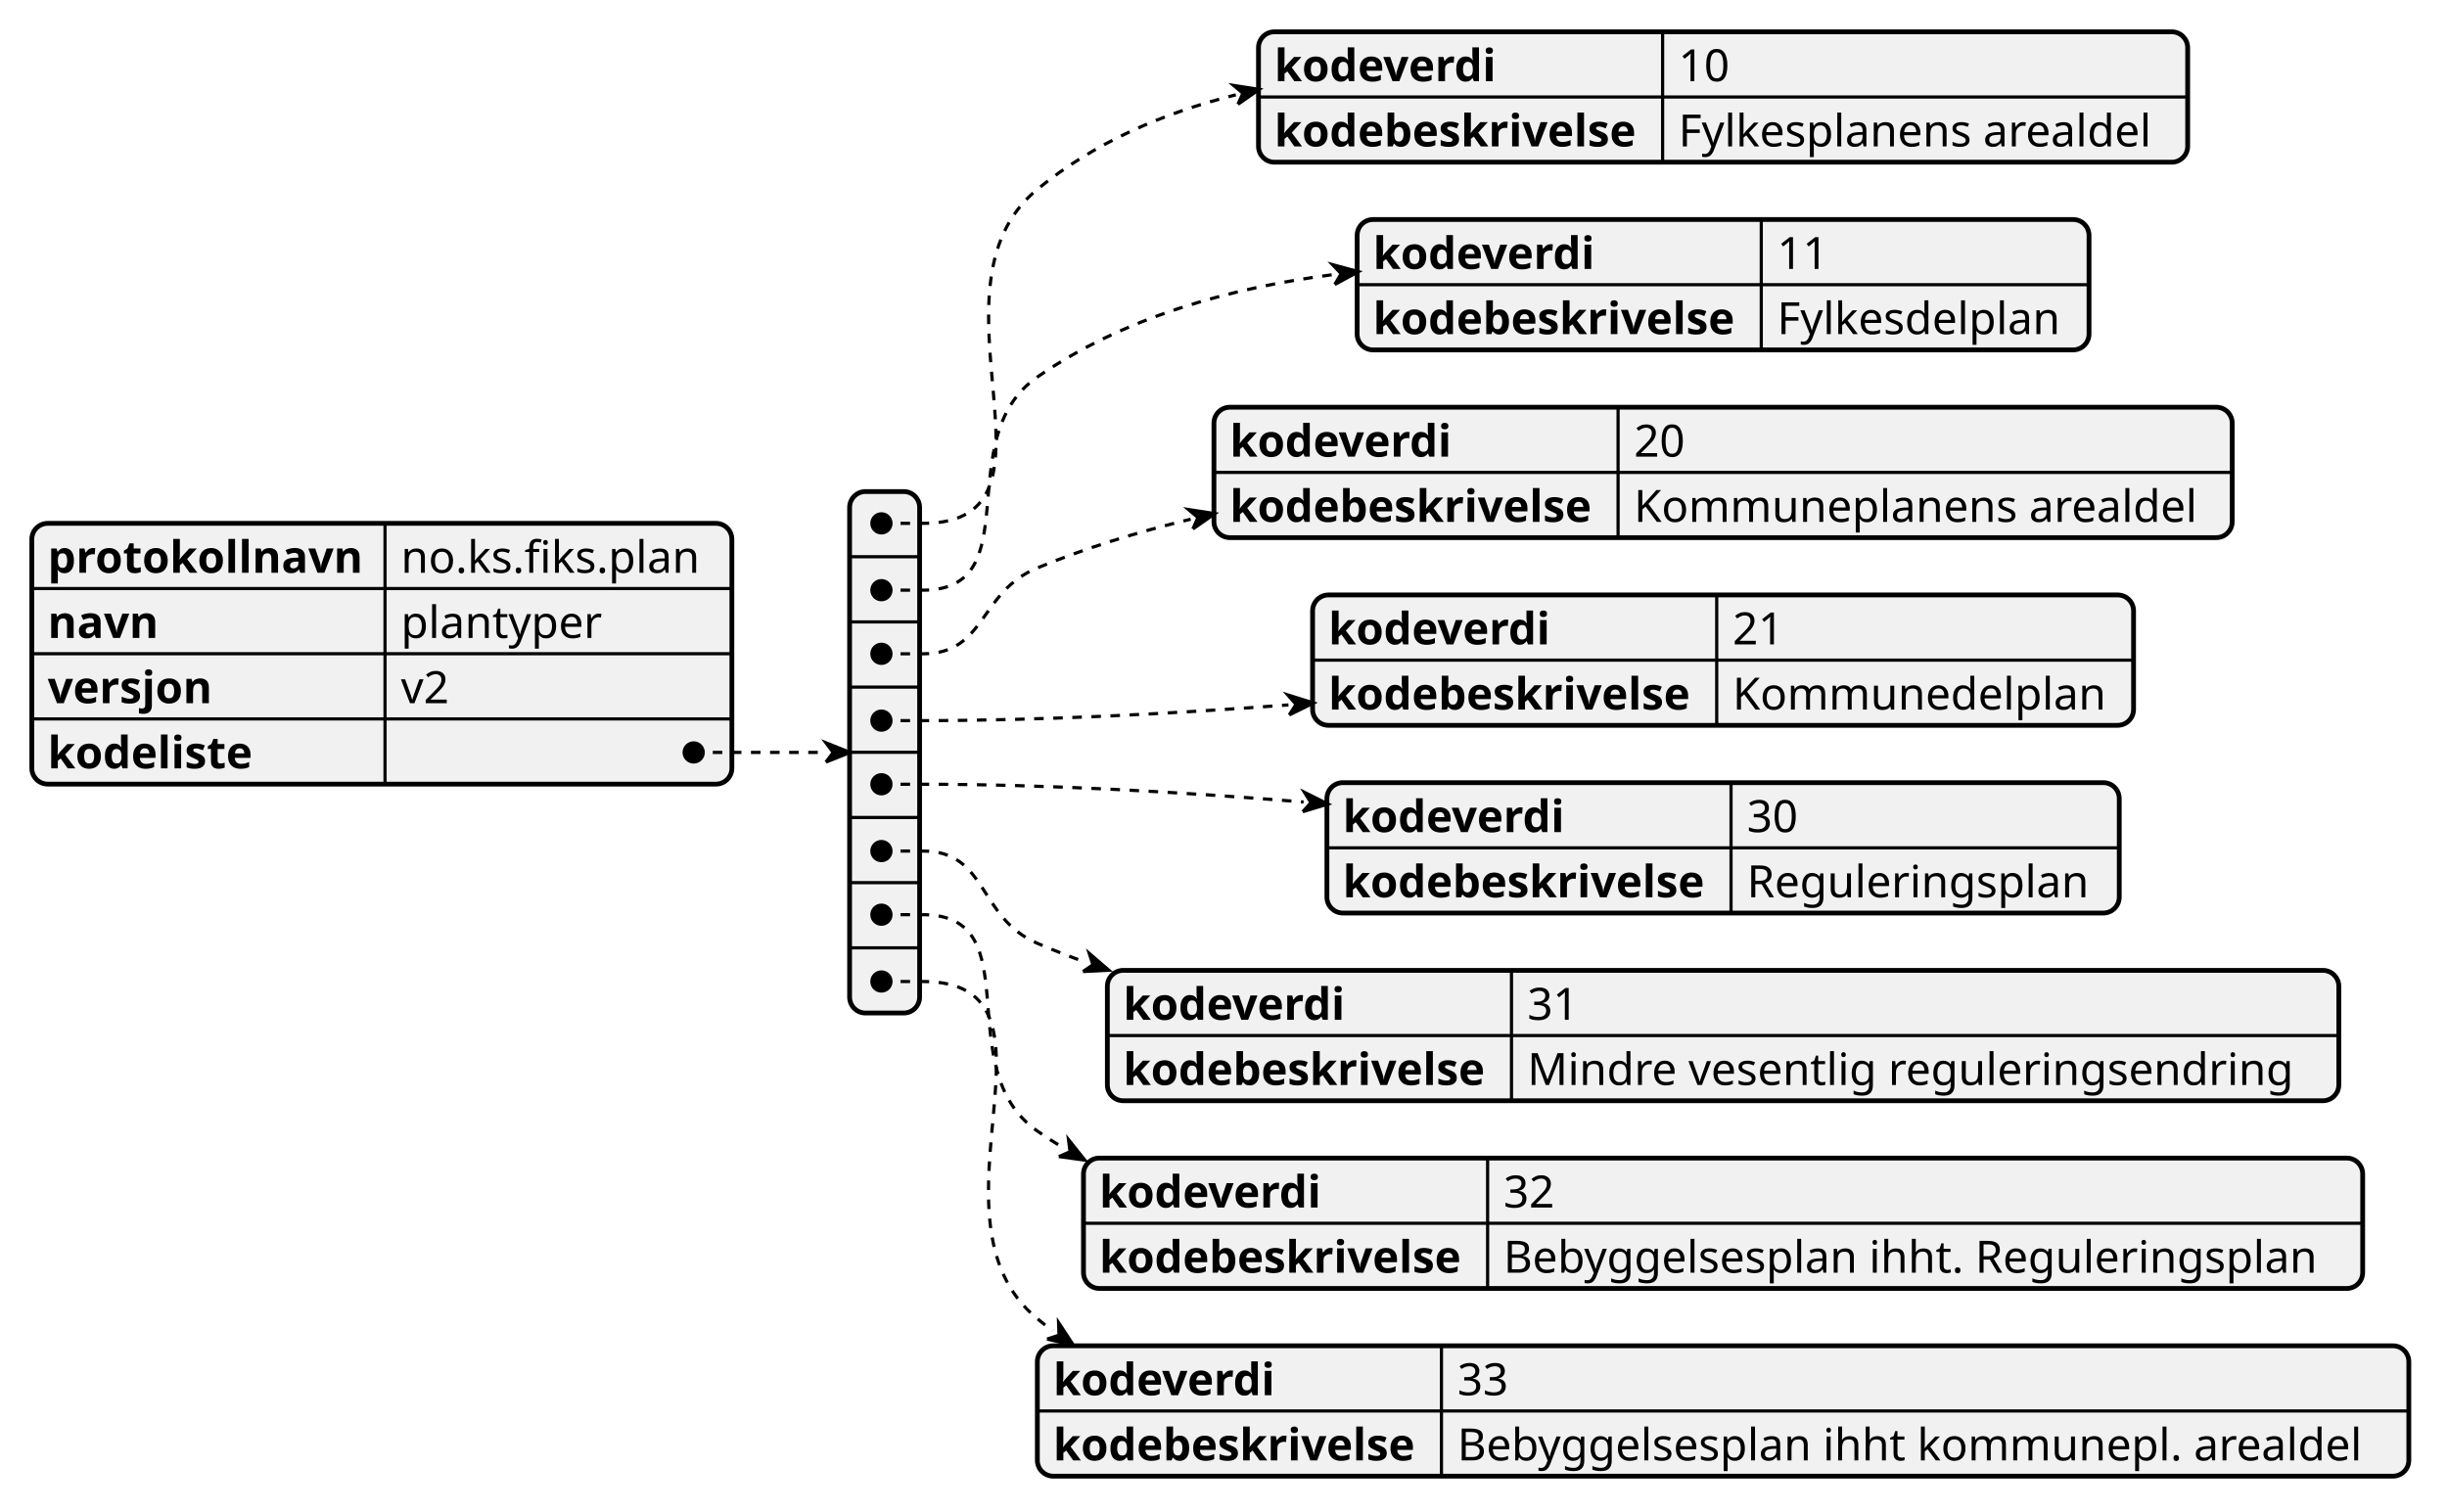
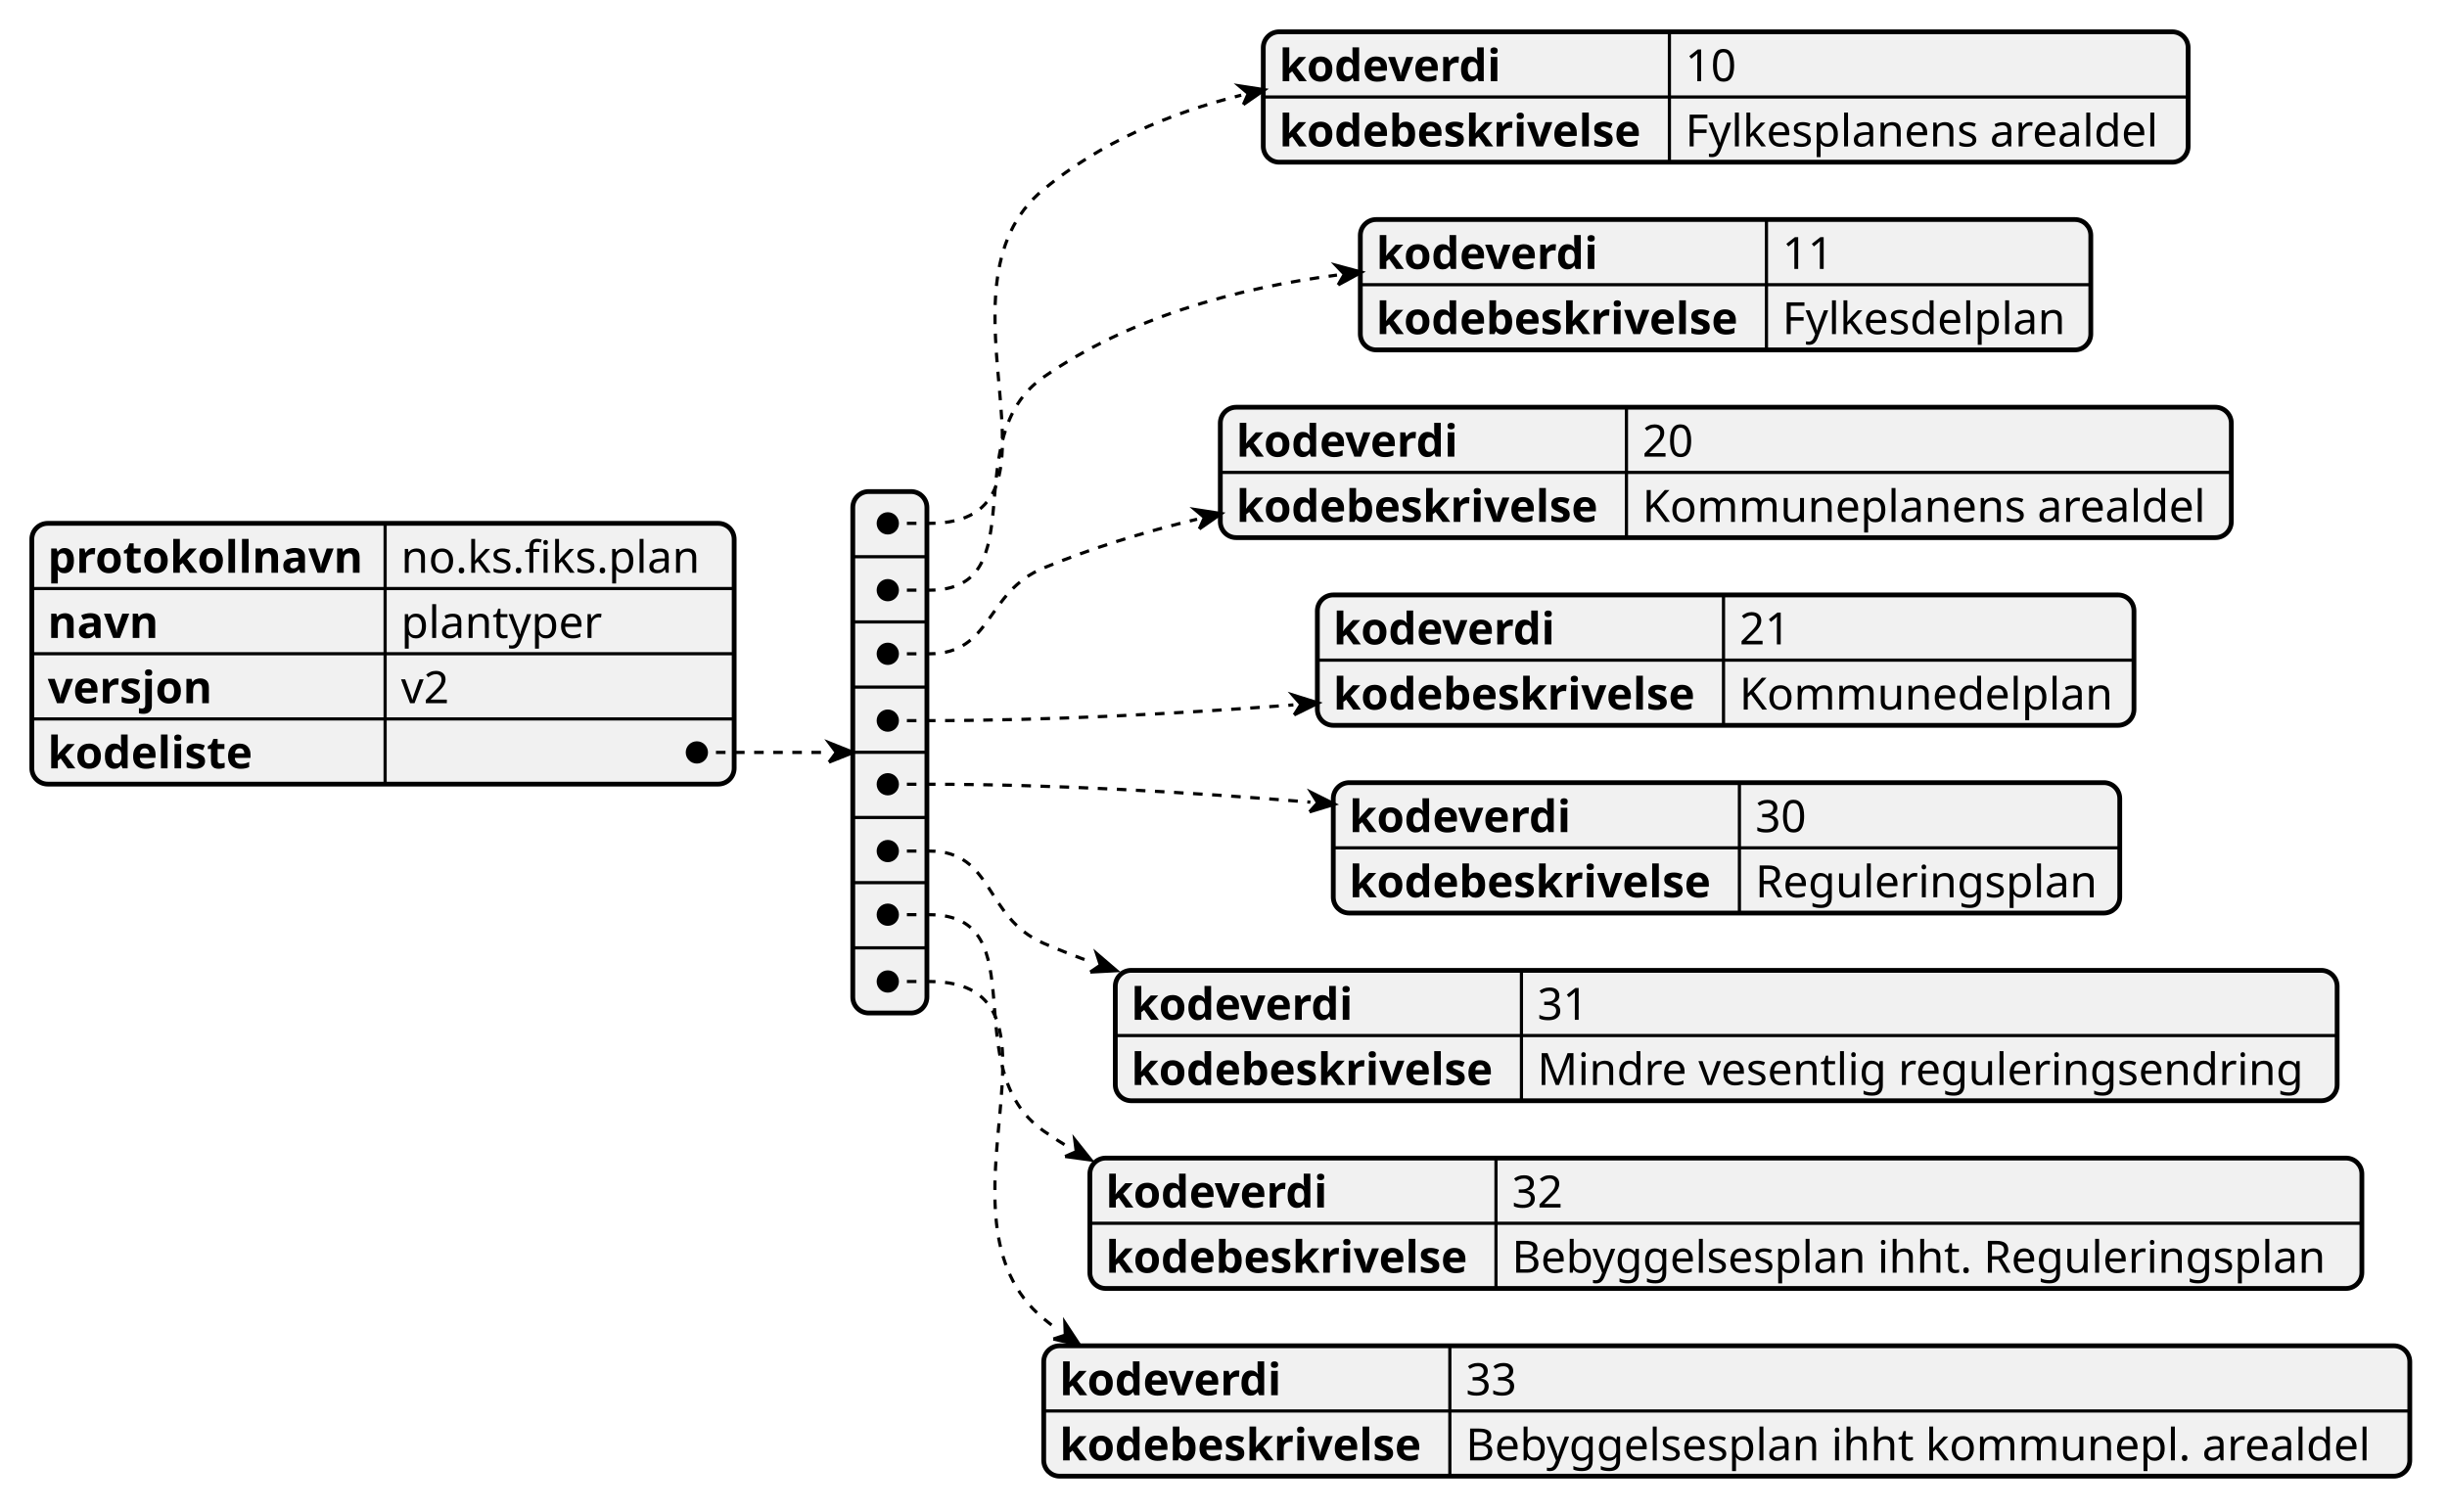
- <svg xmlns="http://www.w3.org/2000/svg" contentStyleType="text/css" height="475px" preserveAspectRatio="none" style="width:769px;height:475px;background:#FFFFFF;" version="1.1" viewBox="0 0 769 475" width="769px" zoomAndPan="magnify">
+ <svg xmlns="http://www.w3.org/2000/svg" contentStyleType="text/css" data-diagram-type="JSON" height="475px" preserveAspectRatio="none" style="width:769px;height:475px;background:#FFFFFF;" version="1.1" viewBox="0 0 769 475" width="769px" zoomAndPan="magnify">
  <defs />
  <g>
-     <rect fill="#F1F1F1" height="81.953" rx="5" ry="5" style="stroke:#F1F1F1;stroke-width:1.5;" width="220" x="10" y="164.5" />
-     <text fill="#000000" font-family="sans-serif" font-size="14" font-weight="bold" lengthAdjust="spacing" textLength="101" x="15" y="180.035">protokollnavn</text>
-     <text fill="#000000" font-family="sans-serif" font-size="14" lengthAdjust="spacing" textLength="99" x="126" y="180.035">no.ks.fiks.plan</text>
-     <line style="stroke:#000000;stroke-width:1.0;" x1="121" x2="121" y1="164.5" y2="184.988" />
-     <line style="stroke:#000000;stroke-width:1.0;" x1="10" x2="230" y1="184.988" y2="184.988" />
-     <text fill="#000000" font-family="sans-serif" font-size="14" font-weight="bold" lengthAdjust="spacing" textLength="34" x="15" y="200.523">navn</text>
-     <text fill="#000000" font-family="sans-serif" font-size="14" lengthAdjust="spacing" textLength="65" x="126" y="200.523">plantyper</text>
-     <line style="stroke:#000000;stroke-width:1.0;" x1="121" x2="121" y1="184.988" y2="205.477" />
-     <line style="stroke:#000000;stroke-width:1.0;" x1="10" x2="230" y1="205.477" y2="205.477" />
-     <text fill="#000000" font-family="sans-serif" font-size="14" font-weight="bold" lengthAdjust="spacing" textLength="53" x="15" y="221.012">versjon</text>
-     <text fill="#000000" font-family="sans-serif" font-size="14" lengthAdjust="spacing" textLength="16" x="126" y="221.012">v2</text>
-     <line style="stroke:#000000;stroke-width:1.0;" x1="121" x2="121" y1="205.477" y2="225.965" />
-     <line style="stroke:#000000;stroke-width:1.0;" x1="10" x2="230" y1="225.965" y2="225.965" />
-     <text fill="#000000" font-family="sans-serif" font-size="14" font-weight="bold" lengthAdjust="spacing" textLength="67" x="15" y="241.5">kodeliste</text>
-     <text fill="#000000" font-family="sans-serif" font-size="14" lengthAdjust="spacing" textLength="12" x="126" y="241.5">   </text>
-     <line style="stroke:#000000;stroke-width:1.0;" x1="121" x2="121" y1="225.965" y2="246.453" />
-     <rect fill="none" height="81.953" rx="5" ry="5" style="stroke:#000000;stroke-width:1.5;" width="220" x="10" y="164.5" />
-     <rect fill="#F1F1F1" height="163.906" rx="5" ry="5" style="stroke:#F1F1F1;stroke-width:1.5;" width="22" x="267" y="154.5" />
-     <text fill="#000000" font-family="sans-serif" font-size="14" lengthAdjust="spacing" textLength="12" x="272" y="170.035">   </text>
-     <line style="stroke:#000000;stroke-width:1.0;" x1="267" x2="289" y1="174.988" y2="174.988" />
-     <text fill="#000000" font-family="sans-serif" font-size="14" lengthAdjust="spacing" textLength="12" x="272" y="190.523">   </text>
-     <line style="stroke:#000000;stroke-width:1.0;" x1="267" x2="289" y1="195.477" y2="195.477" />
-     <text fill="#000000" font-family="sans-serif" font-size="14" lengthAdjust="spacing" textLength="12" x="272" y="211.012">   </text>
-     <line style="stroke:#000000;stroke-width:1.0;" x1="267" x2="289" y1="215.965" y2="215.965" />
-     <text fill="#000000" font-family="sans-serif" font-size="14" lengthAdjust="spacing" textLength="12" x="272" y="231.5">   </text>
-     <line style="stroke:#000000;stroke-width:1.0;" x1="267" x2="289" y1="236.453" y2="236.453" />
-     <text fill="#000000" font-family="sans-serif" font-size="14" lengthAdjust="spacing" textLength="12" x="272" y="251.988">   </text>
-     <line style="stroke:#000000;stroke-width:1.0;" x1="267" x2="289" y1="256.941" y2="256.941" />
-     <text fill="#000000" font-family="sans-serif" font-size="14" lengthAdjust="spacing" textLength="12" x="272" y="272.477">   </text>
-     <line style="stroke:#000000;stroke-width:1.0;" x1="267" x2="289" y1="277.43" y2="277.43" />
-     <text fill="#000000" font-family="sans-serif" font-size="14" lengthAdjust="spacing" textLength="12" x="272" y="292.965">   </text>
-     <line style="stroke:#000000;stroke-width:1.0;" x1="267" x2="289" y1="297.918" y2="297.918" />
-     <text fill="#000000" font-family="sans-serif" font-size="14" lengthAdjust="spacing" textLength="12" x="272" y="313.453">   </text>
-     <rect fill="none" height="163.906" rx="5" ry="5" style="stroke:#000000;stroke-width:1.5;" width="22" x="267" y="154.5" />
-     <rect fill="#F1F1F1" height="40.977" rx="5" ry="5" style="stroke:#F1F1F1;stroke-width:1.5;" width="292" x="395.5" y="10" />
-     <text fill="#000000" font-family="sans-serif" font-size="14" font-weight="bold" lengthAdjust="spacing" textLength="71" x="400.5" y="25.535">kodeverdi</text>
-     <text fill="#000000" font-family="sans-serif" font-size="14" lengthAdjust="spacing" textLength="18" x="527.5" y="25.535">10</text>
-     <line style="stroke:#000000;stroke-width:1.0;" x1="522.5" x2="522.5" y1="10" y2="30.488" />
-     <line style="stroke:#000000;stroke-width:1.0;" x1="395.5" x2="687.5" y1="30.488" y2="30.488" />
-     <text fill="#000000" font-family="sans-serif" font-size="14" font-weight="bold" lengthAdjust="spacing" textLength="117" x="400.5" y="46.023">kodebeskrivelse</text>
-     <text fill="#000000" font-family="sans-serif" font-size="14" lengthAdjust="spacing" textLength="155" x="527.5" y="46.023">Fylkesplanens arealdel</text>
-     <line style="stroke:#000000;stroke-width:1.0;" x1="522.5" x2="522.5" y1="30.488" y2="50.977" />
-     <rect fill="none" height="40.977" rx="5" ry="5" style="stroke:#000000;stroke-width:1.5;" width="292" x="395.5" y="10" />
-     <rect fill="#F1F1F1" height="40.977" rx="5" ry="5" style="stroke:#F1F1F1;stroke-width:1.5;" width="230" x="426.5" y="69" />
-     <text fill="#000000" font-family="sans-serif" font-size="14" font-weight="bold" lengthAdjust="spacing" textLength="71" x="431.5" y="84.535">kodeverdi</text>
-     <text fill="#000000" font-family="sans-serif" font-size="14" lengthAdjust="spacing" textLength="18" x="558.5" y="84.535">11</text>
-     <line style="stroke:#000000;stroke-width:1.0;" x1="553.5" x2="553.5" y1="69" y2="89.488" />
-     <line style="stroke:#000000;stroke-width:1.0;" x1="426.5" x2="656.5" y1="89.488" y2="89.488" />
-     <text fill="#000000" font-family="sans-serif" font-size="14" font-weight="bold" lengthAdjust="spacing" textLength="117" x="431.5" y="105.023">kodebeskrivelse</text>
-     <text fill="#000000" font-family="sans-serif" font-size="14" lengthAdjust="spacing" textLength="93" x="558.5" y="105.023">Fylkesdelplan</text>
-     <line style="stroke:#000000;stroke-width:1.0;" x1="553.5" x2="553.5" y1="89.488" y2="109.977" />
-     <rect fill="none" height="40.977" rx="5" ry="5" style="stroke:#000000;stroke-width:1.5;" width="230" x="426.5" y="69" />
-     <rect fill="#F1F1F1" height="40.977" rx="5" ry="5" style="stroke:#F1F1F1;stroke-width:1.5;" width="320" x="381.5" y="128" />
-     <text fill="#000000" font-family="sans-serif" font-size="14" font-weight="bold" lengthAdjust="spacing" textLength="71" x="386.5" y="143.535">kodeverdi</text>
-     <text fill="#000000" font-family="sans-serif" font-size="14" lengthAdjust="spacing" textLength="18" x="513.5" y="143.535">20</text>
-     <line style="stroke:#000000;stroke-width:1.0;" x1="508.5" x2="508.5" y1="128" y2="148.488" />
-     <line style="stroke:#000000;stroke-width:1.0;" x1="381.5" x2="701.5" y1="148.488" y2="148.488" />
-     <text fill="#000000" font-family="sans-serif" font-size="14" font-weight="bold" lengthAdjust="spacing" textLength="117" x="386.5" y="164.023">kodebeskrivelse</text>
-     <text fill="#000000" font-family="sans-serif" font-size="14" lengthAdjust="spacing" textLength="183" x="513.5" y="164.023">Kommuneplanens arealdel</text>
-     <line style="stroke:#000000;stroke-width:1.0;" x1="508.5" x2="508.5" y1="148.488" y2="168.977" />
-     <rect fill="none" height="40.977" rx="5" ry="5" style="stroke:#000000;stroke-width:1.5;" width="320" x="381.5" y="128" />
-     <rect fill="#F1F1F1" height="40.977" rx="5" ry="5" style="stroke:#F1F1F1;stroke-width:1.5;" width="258" x="412.5" y="187" />
-     <text fill="#000000" font-family="sans-serif" font-size="14" font-weight="bold" lengthAdjust="spacing" textLength="71" x="417.5" y="202.535">kodeverdi</text>
-     <text fill="#000000" font-family="sans-serif" font-size="14" lengthAdjust="spacing" textLength="18" x="544.5" y="202.535">21</text>
-     <line style="stroke:#000000;stroke-width:1.0;" x1="539.5" x2="539.5" y1="187" y2="207.488" />
-     <line style="stroke:#000000;stroke-width:1.0;" x1="412.5" x2="670.5" y1="207.488" y2="207.488" />
-     <text fill="#000000" font-family="sans-serif" font-size="14" font-weight="bold" lengthAdjust="spacing" textLength="117" x="417.5" y="223.023">kodebeskrivelse</text>
-     <text fill="#000000" font-family="sans-serif" font-size="14" lengthAdjust="spacing" textLength="121" x="544.5" y="223.023">Kommunedelplan</text>
-     <line style="stroke:#000000;stroke-width:1.0;" x1="539.5" x2="539.5" y1="207.488" y2="227.977" />
-     <rect fill="none" height="40.977" rx="5" ry="5" style="stroke:#000000;stroke-width:1.5;" width="258" x="412.5" y="187" />
-     <rect fill="#F1F1F1" height="40.977" rx="5" ry="5" style="stroke:#F1F1F1;stroke-width:1.5;" width="249" x="417" y="246" />
-     <text fill="#000000" font-family="sans-serif" font-size="14" font-weight="bold" lengthAdjust="spacing" textLength="71" x="422" y="261.535">kodeverdi</text>
-     <text fill="#000000" font-family="sans-serif" font-size="14" lengthAdjust="spacing" textLength="18" x="549" y="261.535">30</text>
-     <line style="stroke:#000000;stroke-width:1.0;" x1="544" x2="544" y1="246" y2="266.488" />
-     <line style="stroke:#000000;stroke-width:1.0;" x1="417" x2="666" y1="266.488" y2="266.488" />
-     <text fill="#000000" font-family="sans-serif" font-size="14" font-weight="bold" lengthAdjust="spacing" textLength="117" x="422" y="282.023">kodebeskrivelse</text>
-     <text fill="#000000" font-family="sans-serif" font-size="14" lengthAdjust="spacing" textLength="112" x="549" y="282.023">Reguleringsplan</text>
-     <line style="stroke:#000000;stroke-width:1.0;" x1="544" x2="544" y1="266.488" y2="286.977" />
-     <rect fill="none" height="40.977" rx="5" ry="5" style="stroke:#000000;stroke-width:1.5;" width="249" x="417" y="246" />
-     <rect fill="#F1F1F1" height="40.977" rx="5" ry="5" style="stroke:#F1F1F1;stroke-width:1.5;" width="387" x="348" y="305" />
-     <text fill="#000000" font-family="sans-serif" font-size="14" font-weight="bold" lengthAdjust="spacing" textLength="71" x="353" y="320.535">kodeverdi</text>
-     <text fill="#000000" font-family="sans-serif" font-size="14" lengthAdjust="spacing" textLength="18" x="480" y="320.535">31</text>
-     <line style="stroke:#000000;stroke-width:1.0;" x1="475" x2="475" y1="305" y2="325.488" />
-     <line style="stroke:#000000;stroke-width:1.0;" x1="348" x2="735" y1="325.488" y2="325.488" />
-     <text fill="#000000" font-family="sans-serif" font-size="14" font-weight="bold" lengthAdjust="spacing" textLength="117" x="353" y="341.023">kodebeskrivelse</text>
-     <text fill="#000000" font-family="sans-serif" font-size="14" lengthAdjust="spacing" textLength="250" x="480" y="341.023">Mindre vesentlig reguleringsendring</text>
-     <line style="stroke:#000000;stroke-width:1.0;" x1="475" x2="475" y1="325.488" y2="345.977" />
-     <rect fill="none" height="40.977" rx="5" ry="5" style="stroke:#000000;stroke-width:1.5;" width="387" x="348" y="305" />
-     <rect fill="#F1F1F1" height="40.977" rx="5" ry="5" style="stroke:#F1F1F1;stroke-width:1.5;" width="402" x="340.5" y="364" />
-     <text fill="#000000" font-family="sans-serif" font-size="14" font-weight="bold" lengthAdjust="spacing" textLength="71" x="345.5" y="379.535">kodeverdi</text>
-     <text fill="#000000" font-family="sans-serif" font-size="14" lengthAdjust="spacing" textLength="18" x="472.5" y="379.535">32</text>
-     <line style="stroke:#000000;stroke-width:1.0;" x1="467.5" x2="467.5" y1="364" y2="384.488" />
-     <line style="stroke:#000000;stroke-width:1.0;" x1="340.5" x2="742.5" y1="384.488" y2="384.488" />
-     <text fill="#000000" font-family="sans-serif" font-size="14" font-weight="bold" lengthAdjust="spacing" textLength="117" x="345.5" y="400.023">kodebeskrivelse</text>
-     <text fill="#000000" font-family="sans-serif" font-size="14" lengthAdjust="spacing" textLength="265" x="472.5" y="400.023">Bebyggelsesplan ihht. Reguleringsplan</text>
-     <line style="stroke:#000000;stroke-width:1.0;" x1="467.5" x2="467.5" y1="384.488" y2="404.977" />
-     <rect fill="none" height="40.977" rx="5" ry="5" style="stroke:#000000;stroke-width:1.5;" width="402" x="340.5" y="364" />
-     <rect fill="#F1F1F1" height="40.977" rx="5" ry="5" style="stroke:#F1F1F1;stroke-width:1.5;" width="431" x="326" y="423" />
-     <text fill="#000000" font-family="sans-serif" font-size="14" font-weight="bold" lengthAdjust="spacing" textLength="71" x="331" y="438.535">kodeverdi</text>
-     <text fill="#000000" font-family="sans-serif" font-size="14" lengthAdjust="spacing" textLength="18" x="458" y="438.535">33</text>
-     <line style="stroke:#000000;stroke-width:1.0;" x1="453" x2="453" y1="423" y2="443.488" />
-     <line style="stroke:#000000;stroke-width:1.0;" x1="326" x2="757" y1="443.488" y2="443.488" />
-     <text fill="#000000" font-family="sans-serif" font-size="14" font-weight="bold" lengthAdjust="spacing" textLength="117" x="331" y="459.023">kodebeskrivelse</text>
-     <text fill="#000000" font-family="sans-serif" font-size="14" lengthAdjust="spacing" textLength="294" x="458" y="459.023">Bebyggelsesplan ihht kommunepl. arealdel</text>
-     <line style="stroke:#000000;stroke-width:1.0;" x1="453" x2="453" y1="443.488" y2="463.977" />
-     <rect fill="none" height="40.977" rx="5" ry="5" style="stroke:#000000;stroke-width:1.5;" width="431" x="326" y="423" />
-     <path d="M277,164.5 L290,164.5 C339.333,164.5 287.867,90.799 326,59.5 C343.93,44.784 365.675,35.47 388.363,29.81 " fill="none" style="stroke:#000000;stroke-width:1.0;stroke-dasharray:3.0,3.0;" />
-     <path d="M389.048,32.769 L390.582,29.297 L387.678,26.852 L395.759,28.099 L389.048,32.769 " fill="#000000" style="stroke:#000000;stroke-width:1.0;" />
-     <ellipse cx="277" cy="164.5" fill="#000000" rx="3" ry="3" style="stroke:#000000;stroke-width:1.0;" />
-     <path d="M277,185.5 L290,185.5 C323.804,185.5 298.214,137.752 326,118.5 C353.014,99.784 386.59,90.457 419.116,86.293 " fill="none" style="stroke:#000000;stroke-width:1.0;stroke-dasharray:3.0,3.0;" />
-     <path d="M419.478,89.413 L421.456,86.022 L418.755,83.174 L426.915,85.389 L419.478,89.413 " fill="#000000" style="stroke:#000000;stroke-width:1.0;" />
-     <ellipse cx="277" cy="185.5" fill="#000000" rx="3" ry="3" style="stroke:#000000;stroke-width:1.0;" />
-     <path d="M277,205.5 L290,205.5 C310,205.5 307.51,186.124 326,178.5 C341.259,172.209 357.589,167.192 374.176,163.198 " fill="none" style="stroke:#000000;stroke-width:1.0;stroke-dasharray:3.0,3.0;" />
-     <path d="M374.882,166.253 L376.467,162.669 L373.471,160.143 L381.813,161.434 L374.882,166.253 " fill="#000000" style="stroke:#000000;stroke-width:1.0;" />
-     <ellipse cx="277" cy="205.5" fill="#000000" rx="3" ry="3" style="stroke:#000000;stroke-width:1.0;" />
-     <path d="M277,226.5 L290,226.5 C327.331,226.5 367.697,224.384 404.914,221.565 " fill="none" style="stroke:#000000;stroke-width:1.0;stroke-dasharray:3.0,3.0;" />
-     <path d="M405.159,224.722 L407.282,221.382 L404.67,218.408 L412.806,220.953 L405.159,224.722 " fill="#000000" style="stroke:#000000;stroke-width:1.0;" />
-     <ellipse cx="277" cy="226.5" fill="#000000" rx="3" ry="3" style="stroke:#000000;stroke-width:1.0;" />
-     <path d="M277,246.5 L290,246.5 C328.933,246.5 371.156,248.921 409.668,252.078 " fill="none" style="stroke:#000000;stroke-width:1.0;stroke-dasharray:3.0,3.0;" />
-     <path d="M409.412,255.138 L411.963,252.27 L409.924,249.017 L417.319,252.719 L409.412,255.138 " fill="#000000" style="stroke:#000000;stroke-width:1.0;" />
-     <ellipse cx="277" cy="246.5" fill="#000000" rx="3" ry="3" style="stroke:#000000;stroke-width:1.0;" />
-     <path d="M277,267.5 L290,267.5 C310.546,267.5 307.125,288.384 326,296.5 C330.995,298.648 336.111,300.646 341.318,302.504 " fill="none" style="stroke:#000000;stroke-width:1.0;stroke-dasharray:3.0,3.0;" />
-     <path d="M340.339,305.366 L343.464,303.238 L342.297,299.643 L348.472,304.952 L340.339,305.366 " fill="#000000" style="stroke:#000000;stroke-width:1.0;" />
-     <ellipse cx="277" cy="267.5" fill="#000000" rx="3" ry="3" style="stroke:#000000;stroke-width:1.0;" />
-     <path d="M277,287.5 L290,287.5 C324.196,287.5 297.951,335.938 326,355.5 C328.693,357.378 331.453,359.163 334.271,360.857 " fill="none" style="stroke:#000000;stroke-width:1.0;stroke-dasharray:3.0,3.0;" />
-     <path d="M332.754,363.527 L336.274,361.994 L335.787,358.186 L340.948,364.648 L332.754,363.527 " fill="#000000" style="stroke:#000000;stroke-width:1.0;" />
-     <ellipse cx="277" cy="287.5" fill="#000000" rx="3" ry="3" style="stroke:#000000;stroke-width:1.0;" />
-     <path d="M277,308.5 L290,308.5 C339.754,308.5 287.587,382.878 326,414.5 C327.59,415.809 329.211,417.075 330.859,418.3 " fill="none" style="stroke:#000000;stroke-width:1.0;stroke-dasharray:3.0,3.0;" />
-     <path d="M329.051,420.898 L332.808,419.657 L332.668,415.703 L337.353,422.822 L329.051,420.898 " fill="#000000" style="stroke:#000000;stroke-width:1.0;" />
-     <ellipse cx="277" cy="308.5" fill="#000000" rx="3" ry="3" style="stroke:#000000;stroke-width:1.0;" />
-     <path d="M218,236.5 L231,236.5 C240.421,236.5 250.916,236.5 259.548,236.5 " fill="none" style="stroke:#000000;stroke-width:1.0;stroke-dasharray:3.0,3.0;" />
-     <path d="M259.548,239.544 L261.831,236.5 L259.548,233.456 L267.158,236.5 L259.548,239.544 " fill="#000000" style="stroke:#000000;stroke-width:1.0;" />
-     <ellipse cx="218" cy="236.5" fill="#000000" rx="3" ry="3" style="stroke:#000000;stroke-width:1.0;" />
+     <rect fill="#F1F1F1" height="81.953" rx="5" ry="5" style="stroke:#F1F1F1;stroke-width:1.5;" width="220.717" x="10" y="164.5" />
+     <text fill="#000000" font-family="sans-serif" font-size="14" font-weight="bold" lengthAdjust="spacing" textLength="101.028" x="15" y="180.035">protokollnavn</text>
+     <text fill="#000000" font-family="sans-serif" font-size="14" lengthAdjust="spacing" textLength="99.689" x="126.028" y="180.035">no.ks.fiks.plan</text>
+     <line style="stroke:#000000;stroke-width:1;" x1="121.028" x2="121.028" y1="164.5" y2="184.988" />
+     <line style="stroke:#000000;stroke-width:1;" x1="10" x2="230.717" y1="184.988" y2="184.988" />
+     <text fill="#000000" font-family="sans-serif" font-size="14" font-weight="bold" lengthAdjust="spacing" textLength="34.925" x="15" y="200.523">navn</text>
+     <text fill="#000000" font-family="sans-serif" font-size="14" lengthAdjust="spacing" textLength="64.169" x="126.028" y="200.523">plantyper</text>
+     <line style="stroke:#000000;stroke-width:1;" x1="121.028" x2="121.028" y1="184.988" y2="205.477" />
+     <line style="stroke:#000000;stroke-width:1;" x1="10" x2="230.717" y1="205.477" y2="205.477" />
+     <text fill="#000000" font-family="sans-serif" font-size="14" font-weight="bold" lengthAdjust="spacing" textLength="53.587" x="15" y="221.012">versjon</text>
+     <text fill="#000000" font-family="sans-serif" font-size="14" lengthAdjust="spacing" textLength="16.099" x="126.028" y="221.012">v2</text>
+     <line style="stroke:#000000;stroke-width:1;" x1="121.028" x2="121.028" y1="205.477" y2="225.965" />
+     <line style="stroke:#000000;stroke-width:1;" x1="10" x2="230.717" y1="225.965" y2="225.965" />
+     <text fill="#000000" font-family="sans-serif" font-size="14" font-weight="bold" lengthAdjust="spacing" textLength="66.179" x="15" y="241.5">kodeliste</text>
+     <text fill="#000000" font-family="sans-serif" font-size="14" lengthAdjust="spacing" textLength="13.289" x="126.028" y="241.5">   </text>
+     <line style="stroke:#000000;stroke-width:1;" x1="121.028" x2="121.028" y1="225.965" y2="246.453" />
+     <rect fill="none" height="81.953" rx="5" ry="5" style="stroke:#000000;stroke-width:1.5;" width="220.717" x="10" y="164.5" />
+     <rect fill="#F1F1F1" height="163.906" rx="5" ry="5" style="stroke:#F1F1F1;stroke-width:1.5;" width="23.289" x="268" y="154.5" />
+     <text fill="#000000" font-family="sans-serif" font-size="14" lengthAdjust="spacing" textLength="13.289" x="273" y="170.035">   </text>
+     <line style="stroke:#000000;stroke-width:1;" x1="268" x2="291.289" y1="174.988" y2="174.988" />
+     <text fill="#000000" font-family="sans-serif" font-size="14" lengthAdjust="spacing" textLength="13.289" x="273" y="190.523">   </text>
+     <line style="stroke:#000000;stroke-width:1;" x1="268" x2="291.289" y1="195.477" y2="195.477" />
+     <text fill="#000000" font-family="sans-serif" font-size="14" lengthAdjust="spacing" textLength="13.289" x="273" y="211.012">   </text>
+     <line style="stroke:#000000;stroke-width:1;" x1="268" x2="291.289" y1="215.965" y2="215.965" />
+     <text fill="#000000" font-family="sans-serif" font-size="14" lengthAdjust="spacing" textLength="13.289" x="273" y="231.5">   </text>
+     <line style="stroke:#000000;stroke-width:1;" x1="268" x2="291.289" y1="236.453" y2="236.453" />
+     <text fill="#000000" font-family="sans-serif" font-size="14" lengthAdjust="spacing" textLength="13.289" x="273" y="251.988">   </text>
+     <line style="stroke:#000000;stroke-width:1;" x1="268" x2="291.289" y1="256.941" y2="256.941" />
+     <text fill="#000000" font-family="sans-serif" font-size="14" lengthAdjust="spacing" textLength="13.289" x="273" y="272.477">   </text>
+     <line style="stroke:#000000;stroke-width:1;" x1="268" x2="291.289" y1="277.43" y2="277.43" />
+     <text fill="#000000" font-family="sans-serif" font-size="14" lengthAdjust="spacing" textLength="13.289" x="273" y="292.965">   </text>
+     <line style="stroke:#000000;stroke-width:1;" x1="268" x2="291.289" y1="297.918" y2="297.918" />
+     <text fill="#000000" font-family="sans-serif" font-size="14" lengthAdjust="spacing" textLength="13.289" x="273" y="313.453">   </text>
+     <rect fill="none" height="163.906" rx="5" ry="5" style="stroke:#000000;stroke-width:1.5;" width="23.289" x="268" y="154.5" />
+     <rect fill="#F1F1F1" height="40.977" rx="5" ry="5" style="stroke:#F1F1F1;stroke-width:1.5;" width="290.648" x="397" y="10" />
+     <text fill="#000000" font-family="sans-serif" font-size="14" font-weight="bold" lengthAdjust="spacing" textLength="71.982" x="402" y="25.535">kodeverdi</text>
+     <text fill="#000000" font-family="sans-serif" font-size="14" lengthAdjust="spacing" textLength="17.705" x="529.633" y="25.535">10</text>
+     <line style="stroke:#000000;stroke-width:1;" x1="524.633" x2="524.633" y1="10" y2="30.488" />
+     <line style="stroke:#000000;stroke-width:1;" x1="397" x2="687.648" y1="30.488" y2="30.488" />
+     <text fill="#000000" font-family="sans-serif" font-size="14" font-weight="bold" lengthAdjust="spacing" textLength="117.633" x="402" y="46.023">kodebeskrivelse</text>
+     <text fill="#000000" font-family="sans-serif" font-size="14" lengthAdjust="spacing" textLength="153.016" x="529.633" y="46.023">Fylkesplanens arealdel</text>
+     <line style="stroke:#000000;stroke-width:1;" x1="524.633" x2="524.633" y1="30.488" y2="50.977" />
+     <rect fill="none" height="40.977" rx="5" ry="5" style="stroke:#000000;stroke-width:1.5;" width="290.648" x="397" y="10" />
+     <rect fill="#F1F1F1" height="40.977" rx="5" ry="5" style="stroke:#F1F1F1;stroke-width:1.5;" width="229.556" x="427.5" y="69" />
+     <text fill="#000000" font-family="sans-serif" font-size="14" font-weight="bold" lengthAdjust="spacing" textLength="71.982" x="432.5" y="84.535">kodeverdi</text>
+     <text fill="#000000" font-family="sans-serif" font-size="14" lengthAdjust="spacing" textLength="17.705" x="560.133" y="84.535">11</text>
+     <line style="stroke:#000000;stroke-width:1;" x1="555.133" x2="555.133" y1="69" y2="89.488" />
+     <line style="stroke:#000000;stroke-width:1;" x1="427.5" x2="657.056" y1="89.488" y2="89.488" />
+     <text fill="#000000" font-family="sans-serif" font-size="14" font-weight="bold" lengthAdjust="spacing" textLength="117.633" x="432.5" y="105.023">kodebeskrivelse</text>
+     <text fill="#000000" font-family="sans-serif" font-size="14" lengthAdjust="spacing" textLength="91.923" x="560.133" y="105.023">Fylkesdelplan</text>
+     <line style="stroke:#000000;stroke-width:1;" x1="555.133" x2="555.133" y1="89.488" y2="109.977" />
+     <rect fill="none" height="40.977" rx="5" ry="5" style="stroke:#000000;stroke-width:1.5;" width="229.556" x="427.5" y="69" />
+     <rect fill="#F1F1F1" height="40.977" rx="5" ry="5" style="stroke:#F1F1F1;stroke-width:1.5;" width="317.719" x="383.5" y="128" />
+     <text fill="#000000" font-family="sans-serif" font-size="14" font-weight="bold" lengthAdjust="spacing" textLength="71.982" x="388.5" y="143.535">kodeverdi</text>
+     <text fill="#000000" font-family="sans-serif" font-size="14" lengthAdjust="spacing" textLength="17.705" x="516.133" y="143.535">20</text>
+     <line style="stroke:#000000;stroke-width:1;" x1="511.133" x2="511.133" y1="128" y2="148.488" />
+     <line style="stroke:#000000;stroke-width:1;" x1="383.5" x2="701.219" y1="148.488" y2="148.488" />
+     <text fill="#000000" font-family="sans-serif" font-size="14" font-weight="bold" lengthAdjust="spacing" textLength="117.633" x="388.5" y="164.023">kodebeskrivelse</text>
+     <text fill="#000000" font-family="sans-serif" font-size="14" lengthAdjust="spacing" textLength="180.086" x="516.133" y="164.023">Kommuneplanens arealdel</text>
+     <line style="stroke:#000000;stroke-width:1;" x1="511.133" x2="511.133" y1="148.488" y2="168.977" />
+     <rect fill="none" height="40.977" rx="5" ry="5" style="stroke:#000000;stroke-width:1.5;" width="317.719" x="383.5" y="128" />
+     <rect fill="#F1F1F1" height="40.977" rx="5" ry="5" style="stroke:#F1F1F1;stroke-width:1.5;" width="256.626" x="414" y="187" />
+     <text fill="#000000" font-family="sans-serif" font-size="14" font-weight="bold" lengthAdjust="spacing" textLength="71.982" x="419" y="202.535">kodeverdi</text>
+     <text fill="#000000" font-family="sans-serif" font-size="14" lengthAdjust="spacing" textLength="17.705" x="546.633" y="202.535">21</text>
+     <line style="stroke:#000000;stroke-width:1;" x1="541.633" x2="541.633" y1="187" y2="207.488" />
+     <line style="stroke:#000000;stroke-width:1;" x1="414" x2="670.626" y1="207.488" y2="207.488" />
+     <text fill="#000000" font-family="sans-serif" font-size="14" font-weight="bold" lengthAdjust="spacing" textLength="117.633" x="419" y="223.023">kodebeskrivelse</text>
+     <text fill="#000000" font-family="sans-serif" font-size="14" lengthAdjust="spacing" textLength="118.993" x="546.633" y="223.023">Kommunedelplan</text>
+     <line style="stroke:#000000;stroke-width:1;" x1="541.633" x2="541.633" y1="207.488" y2="227.977" />
+     <rect fill="none" height="40.977" rx="5" ry="5" style="stroke:#000000;stroke-width:1.5;" width="256.626" x="414" y="187" />
+     <rect fill="#F1F1F1" height="40.977" rx="5" ry="5" style="stroke:#F1F1F1;stroke-width:1.5;" width="247.158" x="419" y="246" />
+     <text fill="#000000" font-family="sans-serif" font-size="14" font-weight="bold" lengthAdjust="spacing" textLength="71.982" x="424" y="261.535">kodeverdi</text>
+     <text fill="#000000" font-family="sans-serif" font-size="14" lengthAdjust="spacing" textLength="17.705" x="551.633" y="261.535">30</text>
+     <line style="stroke:#000000;stroke-width:1;" x1="546.633" x2="546.633" y1="246" y2="266.488" />
+     <line style="stroke:#000000;stroke-width:1;" x1="419" x2="666.158" y1="266.488" y2="266.488" />
+     <text fill="#000000" font-family="sans-serif" font-size="14" font-weight="bold" lengthAdjust="spacing" textLength="117.633" x="424" y="282.023">kodebeskrivelse</text>
+     <text fill="#000000" font-family="sans-serif" font-size="14" lengthAdjust="spacing" textLength="109.525" x="551.633" y="282.023">Reguleringsplan</text>
+     <line style="stroke:#000000;stroke-width:1;" x1="546.633" x2="546.633" y1="266.488" y2="286.977" />
+     <rect fill="none" height="40.977" rx="5" ry="5" style="stroke:#000000;stroke-width:1.5;" width="247.158" x="419" y="246" />
+     <rect fill="#F1F1F1" height="40.977" rx="5" ry="5" style="stroke:#F1F1F1;stroke-width:1.5;" width="383.973" x="350.5" y="305" />
+     <text fill="#000000" font-family="sans-serif" font-size="14" font-weight="bold" lengthAdjust="spacing" textLength="71.982" x="355.5" y="320.535">kodeverdi</text>
+     <text fill="#000000" font-family="sans-serif" font-size="14" lengthAdjust="spacing" textLength="17.705" x="483.133" y="320.535">31</text>
+     <line style="stroke:#000000;stroke-width:1;" x1="478.133" x2="478.133" y1="305" y2="325.488" />
+     <line style="stroke:#000000;stroke-width:1;" x1="350.5" x2="734.473" y1="325.488" y2="325.488" />
+     <text fill="#000000" font-family="sans-serif" font-size="14" font-weight="bold" lengthAdjust="spacing" textLength="117.633" x="355.5" y="341.023">kodebeskrivelse</text>
+     <text fill="#000000" font-family="sans-serif" font-size="14" lengthAdjust="spacing" textLength="246.34" x="483.133" y="341.023">Mindre vesentlig reguleringsendring</text>
+     <line style="stroke:#000000;stroke-width:1;" x1="478.133" x2="478.133" y1="325.488" y2="345.977" />
+     <rect fill="none" height="40.977" rx="5" ry="5" style="stroke:#000000;stroke-width:1.5;" width="383.973" x="350.5" y="305" />
+     <rect fill="#F1F1F1" height="40.977" rx="5" ry="5" style="stroke:#F1F1F1;stroke-width:1.5;" width="399.743" x="342.5" y="364" />
+     <text fill="#000000" font-family="sans-serif" font-size="14" font-weight="bold" lengthAdjust="spacing" textLength="71.982" x="347.5" y="379.535">kodeverdi</text>
+     <text fill="#000000" font-family="sans-serif" font-size="14" lengthAdjust="spacing" textLength="17.705" x="475.133" y="379.535">32</text>
+     <line style="stroke:#000000;stroke-width:1;" x1="470.133" x2="470.133" y1="364" y2="384.488" />
+     <line style="stroke:#000000;stroke-width:1;" x1="342.5" x2="742.243" y1="384.488" y2="384.488" />
+     <text fill="#000000" font-family="sans-serif" font-size="14" font-weight="bold" lengthAdjust="spacing" textLength="117.633" x="347.5" y="400.023">kodebeskrivelse</text>
+     <text fill="#000000" font-family="sans-serif" font-size="14" lengthAdjust="spacing" textLength="262.11" x="475.133" y="400.023">Bebyggelsesplan ihht. Reguleringsplan</text>
+     <line style="stroke:#000000;stroke-width:1;" x1="470.133" x2="470.133" y1="384.488" y2="404.977" />
+     <rect fill="none" height="40.977" rx="5" ry="5" style="stroke:#000000;stroke-width:1.5;" width="399.743" x="342.5" y="364" />
+     <rect fill="#F1F1F1" height="40.977" rx="5" ry="5" style="stroke:#F1F1F1;stroke-width:1.5;" width="429.302" x="328" y="423" />
+     <text fill="#000000" font-family="sans-serif" font-size="14" font-weight="bold" lengthAdjust="spacing" textLength="71.982" x="333" y="438.535">kodeverdi</text>
+     <text fill="#000000" font-family="sans-serif" font-size="14" lengthAdjust="spacing" textLength="17.705" x="460.633" y="438.535">33</text>
+     <line style="stroke:#000000;stroke-width:1;" x1="455.633" x2="455.633" y1="423" y2="443.488" />
+     <line style="stroke:#000000;stroke-width:1;" x1="328" x2="757.302" y1="443.488" y2="443.488" />
+     <text fill="#000000" font-family="sans-serif" font-size="14" font-weight="bold" lengthAdjust="spacing" textLength="117.633" x="333" y="459.023">kodebeskrivelse</text>
+     <text fill="#000000" font-family="sans-serif" font-size="14" lengthAdjust="spacing" textLength="291.669" x="460.633" y="459.023">Bebyggelsesplan ihht kommunepl. arealdel</text>
+     <line style="stroke:#000000;stroke-width:1;" x1="455.633" x2="455.633" y1="443.488" y2="463.977" />
+     <rect fill="none" height="40.977" rx="5" ry="5" style="stroke:#000000;stroke-width:1.5;" width="429.302" x="328" y="423" />
+     <path d="M279,164.5 L292,164.5 C341.333,164.5 289.877,90.811 328,59.5 C345.843,44.845 367.486,35.563 390.068,29.917" fill="none" style="stroke:#000000;stroke-width:1;stroke-dasharray:3.0,3.0;" />
+     <path d="M390.751,32.861 L392.276,29.405 L389.385,26.973 L397.429,28.209 L390.751,32.861" fill="#000000" style="stroke:#000000;stroke-width:1;" />
+     <ellipse cx="279" cy="164.5" fill="#000000" rx="3" ry="3" style="stroke:#000000;stroke-width:1;" />
+     <path d="M279,185.5 L292,185.5 C325.804,185.5 300.219,137.76 328,118.5 C354.742,99.96 387.949,90.657 420.163,86.46" fill="none" style="stroke:#000000;stroke-width:1;stroke-dasharray:3.0,3.0;" />
+     <path d="M420.528,89.55 L422.481,86.187 L419.798,83.371 L427.888,85.547 L420.528,89.55" fill="#000000" style="stroke:#000000;stroke-width:1;" />
+     <ellipse cx="279" cy="185.5" fill="#000000" rx="3" ry="3" style="stroke:#000000;stroke-width:1;" />
+     <path d="M279,205.5 L292,205.5 C312,205.5 309.512,186.13 328,178.5 C343.262,172.202 359.601,167.182 376.196,163.188" fill="none" style="stroke:#000000;stroke-width:1;stroke-dasharray:3.0,3.0;" />
+     <path d="M376.902,166.244 L378.488,162.659 L375.491,160.132 L383.836,161.424 L376.902,166.244" fill="#000000" style="stroke:#000000;stroke-width:1;" />
+     <ellipse cx="279" cy="205.5" fill="#000000" rx="3" ry="3" style="stroke:#000000;stroke-width:1;" />
+     <path d="M279,226.5 L292,226.5 C329.183,226.5 369.388,224.384 406.458,221.565" fill="none" style="stroke:#000000;stroke-width:1;stroke-dasharray:3.0,3.0;" />
+     <path d="M406.702,224.709 L408.816,221.382 L406.213,218.421 L414.318,220.953 L406.702,224.709" fill="#000000" style="stroke:#000000;stroke-width:1;" />
+     <ellipse cx="279" cy="226.5" fill="#000000" rx="3" ry="3" style="stroke:#000000;stroke-width:1;" />
+     <path d="M279,246.5 L292,246.5 C330.983,246.5 373.277,248.946 411.798,252.128" fill="none" style="stroke:#000000;stroke-width:1;stroke-dasharray:3.0,3.0;" />
+     <path d="M411.54,255.188 L414.093,252.321 L412.056,249.067 L419.45,252.773 L411.54,255.188" fill="#000000" style="stroke:#000000;stroke-width:1;" />
+     <ellipse cx="279" cy="246.5" fill="#000000" rx="3" ry="3" style="stroke:#000000;stroke-width:1;" />
+     <path d="M279,267.5 L292,267.5 C312.546,267.5 309.128,288.378 328,296.5 C333.09,298.691 338.307,300.725 343.617,302.614" fill="none" style="stroke:#000000;stroke-width:1;stroke-dasharray:3.0,3.0;" />
+     <path d="M342.622,305.533 L345.806,303.36 L344.611,299.695 L350.913,305.101 L342.622,305.533" fill="#000000" style="stroke:#000000;stroke-width:1;" />
+     <ellipse cx="279" cy="267.5" fill="#000000" rx="3" ry="3" style="stroke:#000000;stroke-width:1;" />
+     <path d="M279,287.5 L292,287.5 C326.196,287.5 299.957,335.93 328,355.5 C330.681,357.371 333.427,359.148 336.231,360.835" fill="none" style="stroke:#000000;stroke-width:1;stroke-dasharray:3.0,3.0;" />
+     <path d="M334.721,363.493 L338.225,361.968 L337.742,358.177 L342.876,364.612 L334.721,363.493" fill="#000000" style="stroke:#000000;stroke-width:1;" />
+     <ellipse cx="279" cy="287.5" fill="#000000" rx="3" ry="3" style="stroke:#000000;stroke-width:1;" />
+     <path d="M279,308.5 L292,308.5 C341.754,308.5 289.597,382.866 328,414.5 C329.583,415.804 331.195,417.065 332.836,418.285" fill="none" style="stroke:#000000;stroke-width:1;stroke-dasharray:3.0,3.0;" />
+     <path d="M331.034,420.87 L334.775,419.636 L334.637,415.7 L339.299,422.788 L331.034,420.87" fill="#000000" style="stroke:#000000;stroke-width:1;" />
+     <ellipse cx="279" cy="308.5" fill="#000000" rx="3" ry="3" style="stroke:#000000;stroke-width:1;" />
+     <path d="M219,236.5 L232,236.5 C241.399,236.5 251.855,236.5 260.514,236.5" fill="none" style="stroke:#000000;stroke-width:1;stroke-dasharray:3.0,3.0;" />
+     <path d="M260.514,239.563 L262.812,236.5 L260.514,233.437 L268.173,236.5 L260.514,239.563" fill="#000000" style="stroke:#000000;stroke-width:1;" />
+     <ellipse cx="219" cy="236.5" fill="#000000" rx="3" ry="3" style="stroke:#000000;stroke-width:1;" />
  </g>
</svg>
